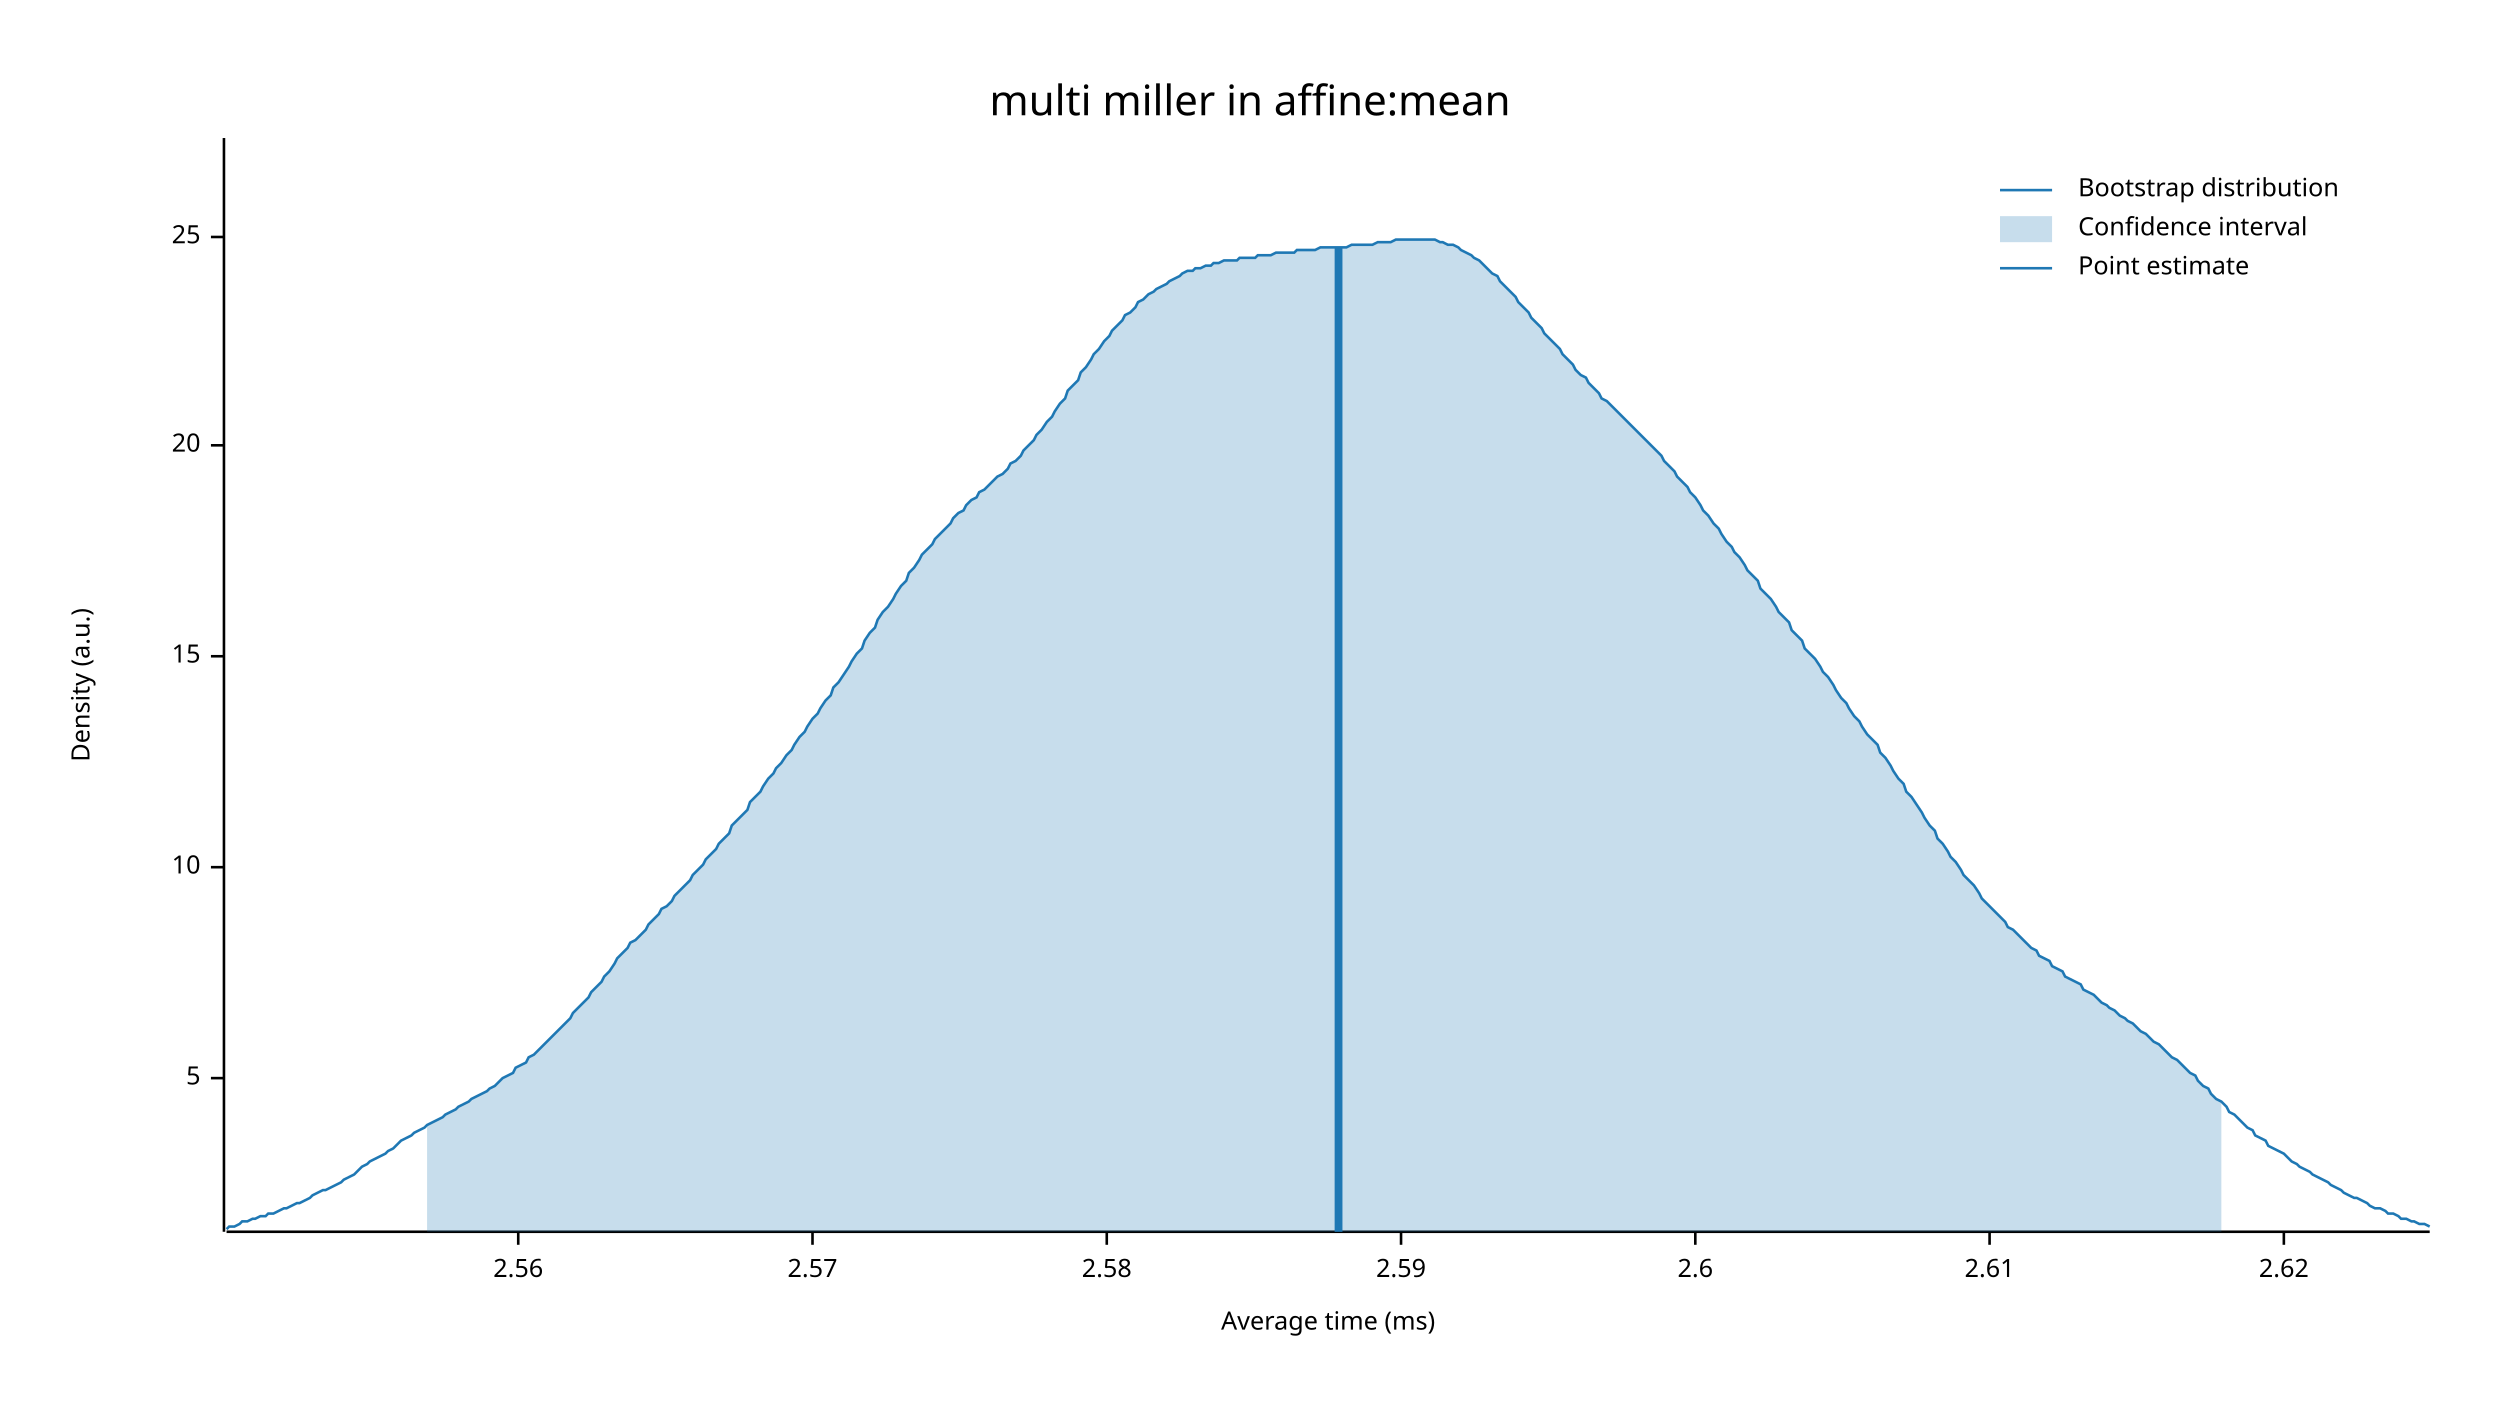
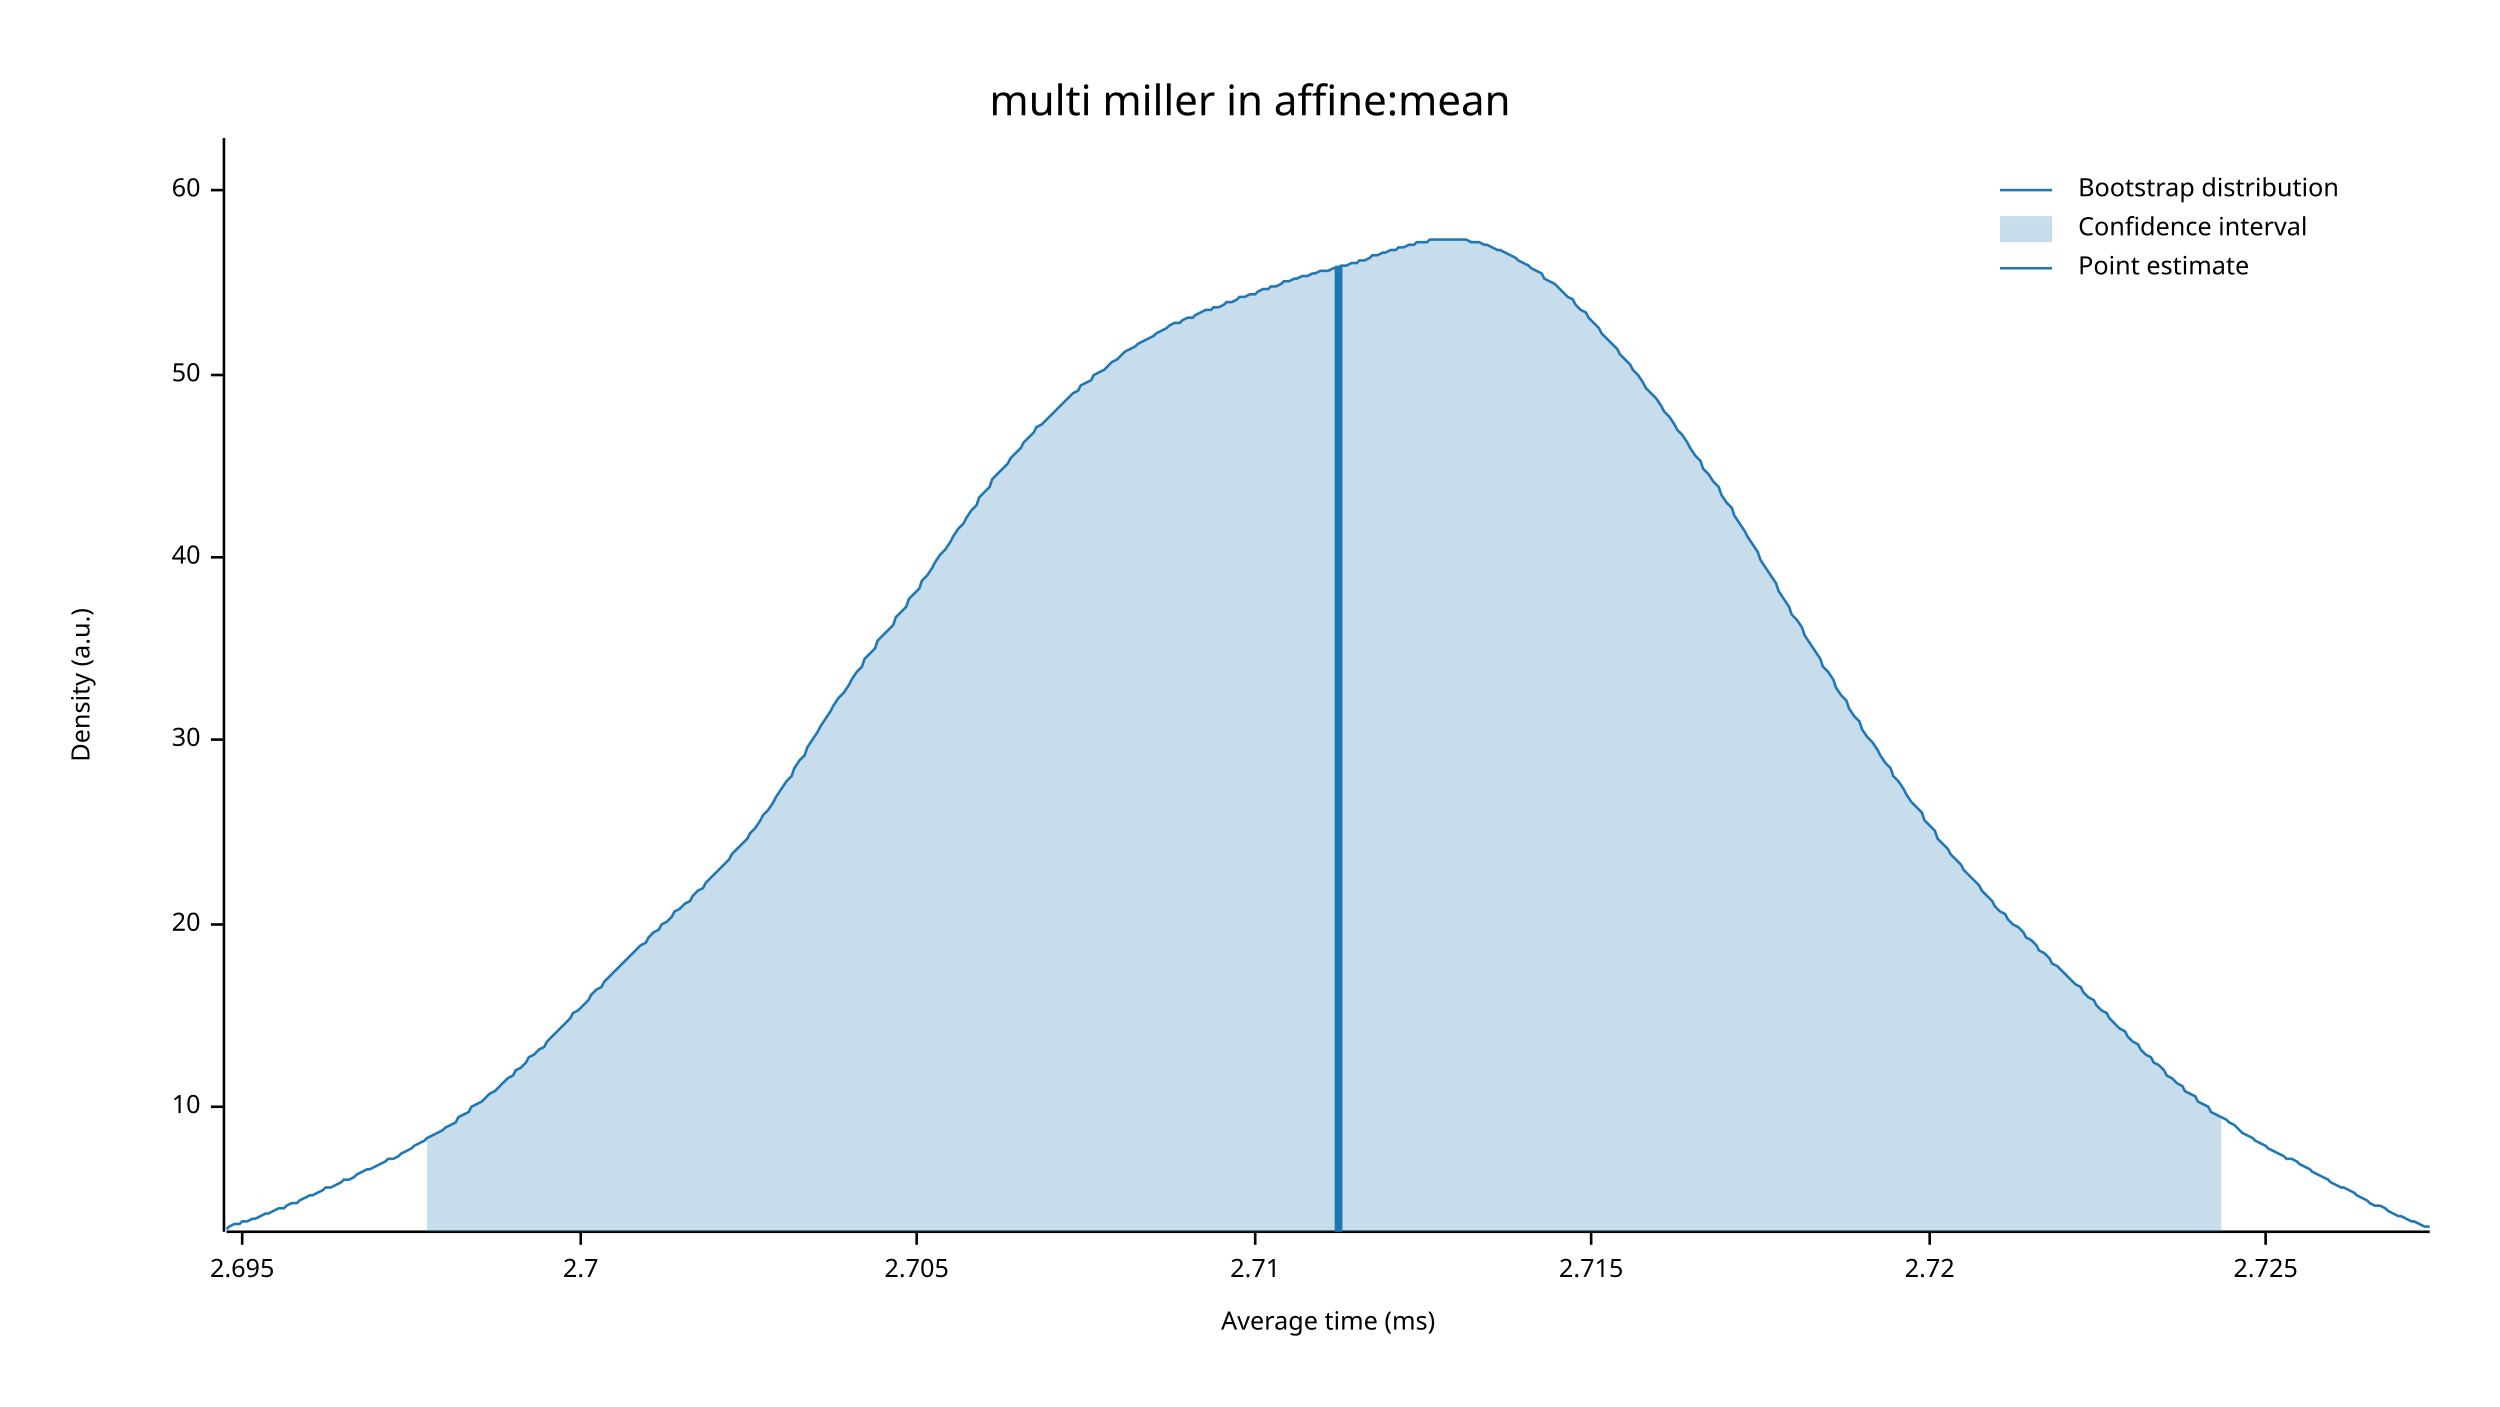
<svg xmlns="http://www.w3.org/2000/svg" width="960" height="540" viewBox="0 0 960 540">
  <text x="480" y="32" dy="0.76em" text-anchor="middle" font-family="sans-serif" font-size="16.129" opacity="1" fill="#000000">
multi miller in affine:mean
</text>
  <text x="27" y="263" dy="0.76em" text-anchor="middle" font-family="sans-serif" font-size="9.677" opacity="1" fill="#000000" transform="rotate(270, 27, 263)">
Density (a.u.)
</text>
  <text x="510" y="513" dy="-0.5ex" text-anchor="middle" font-family="sans-serif" font-size="9.677" opacity="1" fill="#000000">
Average time (ms)
</text>
  <polyline fill="none" opacity="1" stroke="#000000" stroke-width="1" points="86,53 86,473 " />
-   <text x="77" y="414" dy="0.5ex" text-anchor="end" font-family="sans-serif" font-size="9.677" opacity="1" fill="#000000">
- 5
- </text>
-   <polyline fill="none" opacity="1" stroke="#000000" stroke-width="1" points="81,414 86,414 " />
-   <text x="77" y="333" dy="0.5ex" text-anchor="end" font-family="sans-serif" font-size="9.677" opacity="1" fill="#000000">
+   <text x="77" y="425" dy="0.5ex" text-anchor="end" font-family="sans-serif" font-size="9.677" opacity="1" fill="#000000">
10
</text>
-   <polyline fill="none" opacity="1" stroke="#000000" stroke-width="1" points="81,333 86,333 " />
-   <text x="77" y="252" dy="0.5ex" text-anchor="end" font-family="sans-serif" font-size="9.677" opacity="1" fill="#000000">
- 15
- </text>
-   <polyline fill="none" opacity="1" stroke="#000000" stroke-width="1" points="81,252 86,252 " />
-   <text x="77" y="171" dy="0.5ex" text-anchor="end" font-family="sans-serif" font-size="9.677" opacity="1" fill="#000000">
+   <polyline fill="none" opacity="1" stroke="#000000" stroke-width="1" points="81,425 86,425 " />
+   <text x="77" y="355" dy="0.5ex" text-anchor="end" font-family="sans-serif" font-size="9.677" opacity="1" fill="#000000">
20
</text>
-   <polyline fill="none" opacity="1" stroke="#000000" stroke-width="1" points="81,171 86,171 " />
-   <text x="77" y="91" dy="0.5ex" text-anchor="end" font-family="sans-serif" font-size="9.677" opacity="1" fill="#000000">
- 25
+   <polyline fill="none" opacity="1" stroke="#000000" stroke-width="1" points="81,355 86,355 " />
+   <text x="77" y="284" dy="0.5ex" text-anchor="end" font-family="sans-serif" font-size="9.677" opacity="1" fill="#000000">
+ 30
</text>
-   <polyline fill="none" opacity="1" stroke="#000000" stroke-width="1" points="81,91 86,91 " />
+   <polyline fill="none" opacity="1" stroke="#000000" stroke-width="1" points="81,284 86,284 " />
+   <text x="77" y="214" dy="0.5ex" text-anchor="end" font-family="sans-serif" font-size="9.677" opacity="1" fill="#000000">
+ 40
+ </text>
+   <polyline fill="none" opacity="1" stroke="#000000" stroke-width="1" points="81,214 86,214 " />
+   <text x="77" y="144" dy="0.5ex" text-anchor="end" font-family="sans-serif" font-size="9.677" opacity="1" fill="#000000">
+ 50
+ </text>
+   <polyline fill="none" opacity="1" stroke="#000000" stroke-width="1" points="81,144 86,144 " />
+   <text x="77" y="73" dy="0.5ex" text-anchor="end" font-family="sans-serif" font-size="9.677" opacity="1" fill="#000000">
+ 60
+ </text>
+   <polyline fill="none" opacity="1" stroke="#000000" stroke-width="1" points="81,73 86,73 " />
  <polyline fill="none" opacity="1" stroke="#000000" stroke-width="1" points="87,473 933,473 " />
-   <text x="199" y="483" dy="0.76em" text-anchor="middle" font-family="sans-serif" font-size="9.677" opacity="1" fill="#000000">
- 2.56
+   <text x="93" y="483" dy="0.76em" text-anchor="middle" font-family="sans-serif" font-size="9.677" opacity="1" fill="#000000">
+ 2.695
</text>
-   <polyline fill="none" opacity="1" stroke="#000000" stroke-width="1" points="199,473 199,478 " />
-   <text x="312" y="483" dy="0.76em" text-anchor="middle" font-family="sans-serif" font-size="9.677" opacity="1" fill="#000000">
- 2.57
+   <polyline fill="none" opacity="1" stroke="#000000" stroke-width="1" points="93,473 93,478 " />
+   <text x="223" y="483" dy="0.76em" text-anchor="middle" font-family="sans-serif" font-size="9.677" opacity="1" fill="#000000">
+ 2.7
</text>
-   <polyline fill="none" opacity="1" stroke="#000000" stroke-width="1" points="312,473 312,478 " />
-   <text x="425" y="483" dy="0.76em" text-anchor="middle" font-family="sans-serif" font-size="9.677" opacity="1" fill="#000000">
- 2.58
+   <polyline fill="none" opacity="1" stroke="#000000" stroke-width="1" points="223,473 223,478 " />
+   <text x="352" y="483" dy="0.76em" text-anchor="middle" font-family="sans-serif" font-size="9.677" opacity="1" fill="#000000">
+ 2.705
</text>
-   <polyline fill="none" opacity="1" stroke="#000000" stroke-width="1" points="425,473 425,478 " />
-   <text x="538" y="483" dy="0.76em" text-anchor="middle" font-family="sans-serif" font-size="9.677" opacity="1" fill="#000000">
- 2.59
+   <polyline fill="none" opacity="1" stroke="#000000" stroke-width="1" points="352,473 352,478 " />
+   <text x="482" y="483" dy="0.76em" text-anchor="middle" font-family="sans-serif" font-size="9.677" opacity="1" fill="#000000">
+ 2.71
</text>
-   <polyline fill="none" opacity="1" stroke="#000000" stroke-width="1" points="538,473 538,478 " />
-   <text x="651" y="483" dy="0.76em" text-anchor="middle" font-family="sans-serif" font-size="9.677" opacity="1" fill="#000000">
- 2.6
+   <polyline fill="none" opacity="1" stroke="#000000" stroke-width="1" points="482,473 482,478 " />
+   <text x="611" y="483" dy="0.76em" text-anchor="middle" font-family="sans-serif" font-size="9.677" opacity="1" fill="#000000">
+ 2.715
</text>
-   <polyline fill="none" opacity="1" stroke="#000000" stroke-width="1" points="651,473 651,478 " />
-   <text x="764" y="483" dy="0.76em" text-anchor="middle" font-family="sans-serif" font-size="9.677" opacity="1" fill="#000000">
- 2.61
+   <polyline fill="none" opacity="1" stroke="#000000" stroke-width="1" points="611,473 611,478 " />
+   <text x="741" y="483" dy="0.76em" text-anchor="middle" font-family="sans-serif" font-size="9.677" opacity="1" fill="#000000">
+ 2.72
</text>
-   <polyline fill="none" opacity="1" stroke="#000000" stroke-width="1" points="764,473 764,478 " />
-   <text x="877" y="483" dy="0.76em" text-anchor="middle" font-family="sans-serif" font-size="9.677" opacity="1" fill="#000000">
- 2.62
+   <polyline fill="none" opacity="1" stroke="#000000" stroke-width="1" points="741,473 741,478 " />
+   <text x="870" y="483" dy="0.76em" text-anchor="middle" font-family="sans-serif" font-size="9.677" opacity="1" fill="#000000">
+ 2.725
</text>
-   <polyline fill="none" opacity="1" stroke="#000000" stroke-width="1" points="877,473 877,478 " />
-   <polyline fill="none" opacity="1" stroke="#1F78B4" stroke-width="1" points="87,472 88,471 90,471 92,470 93,469 95,469 97,468 98,468 100,467 102,467 103,466 105,466 107,465 109,464 110,464 112,463 114,462 115,462 117,461 119,460 120,459 122,458 124,457 125,457 127,456 129,455 131,454 132,453 134,452 136,451 137,450 139,448 141,447 142,446 144,445 146,444 148,443 149,442 151,441 153,439 154,438 156,437 158,436 159,435 161,434 163,433 164,432 166,431 168,430 170,429 171,428 173,427 175,426 176,425 178,424 180,423 181,422 183,421 185,420 187,419 188,418 190,417 192,415 193,414 195,413 197,412 198,410 200,409 202,408 203,406 205,405 207,403 209,401 210,400 212,398 214,396 215,395 217,393 219,391 220,389 222,387 224,385 226,383 227,381 229,379 231,377 232,375 234,373 236,370 237,368 239,366 241,364 242,362 244,361 246,359 248,357 249,355 251,353 253,351 254,349 256,348 258,346 259,344 261,342 263,340 265,338 266,336 268,334 270,332 271,330 273,328 275,326 276,324 278,322 280,320 281,317 283,315 285,313 287,311 288,308 290,306 292,304 293,302 295,299 297,297 298,295 300,293 302,290 304,288 305,286 307,283 309,281 310,279 312,276 314,274 315,272 317,269 319,267 320,264 322,262 324,259 326,256 327,254 329,251 331,249 332,246 334,243 336,241 337,238 339,235 341,233 343,230 344,228 346,225 348,223 349,220 351,218 353,215 354,213 356,211 358,209 359,207 361,205 363,203 365,201 366,199 368,197 370,196 371,194 373,192 375,191 376,189 378,188 380,186 381,185 383,183 385,182 387,180 388,178 390,177 392,175 393,173 395,171 397,169 398,167 400,165 402,162 404,160 405,158 407,155 409,153 410,150 412,148 414,146 415,143 417,141 419,138 420,136 422,134 424,131 426,129 427,127 429,125 431,123 432,121 434,120 436,118 437,116 439,115 441,113 443,112 444,111 446,110 448,109 449,108 451,107 453,106 454,105 456,104 458,104 459,103 461,103 463,102 465,102 466,101 468,101 470,100 471,100 473,100 475,100 476,99 478,99 480,99 482,99 483,98 485,98 487,98 488,98 490,97 492,97 493,97 495,97 497,97 498,96 500,96 502,96 504,96 505,96 507,95 509,95 510,95 512,95 514,95 515,95 517,95 519,94 521,94 522,94 524,94 526,94 527,94 529,93 531,93 532,93 534,93 536,92 537,92 539,92 541,92 543,92 544,92 546,92 548,92 549,92 551,92 553,93 554,93 556,94 558,94 560,95 561,96 563,97 565,98 566,99 568,100 570,102 571,103 573,105 575,106 576,108 578,110 580,112 582,114 583,116 585,118 587,120 588,122 590,124 592,126 593,128 595,130 597,132 599,134 600,136 602,138 604,140 605,142 607,144 609,145 610,147 612,149 614,151 615,153 617,154 619,156 621,158 622,159 624,161 626,163 627,164 629,166 631,168 632,169 634,171 636,173 638,175 639,177 641,179 643,181 644,183 646,185 648,187 649,189 651,191 653,194 654,196 656,198 658,201 660,203 661,205 663,208 665,210 666,212 668,214 670,217 671,219 673,221 675,223 676,226 678,228 680,230 682,233 683,235 685,237 687,239 688,242 690,244 692,246 693,249 695,251 697,253 699,256 700,258 702,260 704,263 705,265 707,268 709,270 710,272 712,275 714,277 715,279 717,282 719,284 721,286 722,289 724,291 726,294 727,296 729,299 731,301 732,304 734,306 736,309 738,312 739,314 741,317 743,319 744,322 746,324 748,327 749,329 751,331 753,334 754,336 756,338 758,340 760,343 761,345 763,347 765,349 766,350 768,352 770,354 771,356 773,357 775,359 777,361 778,362 780,364 782,365 783,367 785,368 787,369 788,371 790,372 792,373 793,375 795,376 797,377 799,378 800,380 802,381 804,382 805,383 807,385 809,386 810,387 812,388 814,390 816,391 817,392 819,393 821,395 822,396 824,397 826,399 827,400 829,401 831,403 832,404 834,406 836,407 838,409 839,410 841,412 843,413 844,415 846,417 848,418 849,420 851,422 853,423 855,425 856,427 858,428 860,430 861,431 863,433 865,434 866,436 868,437 870,438 871,440 873,441 875,442 877,443 878,444 880,446 882,447 883,448 885,449 887,450 888,451 890,452 892,453 894,454 895,455 897,456 899,457 900,458 902,459 904,460 905,460 907,461 909,462 910,463 912,464 914,464 916,465 917,466 919,466 921,467 922,468 924,468 926,469 927,469 929,470 931,470 933,471 " />
-   <polygon opacity="0.25" fill="#1F78B4" points="164,432 166,431 168,430 170,429 171,428 173,427 175,426 176,425 178,424 180,423 181,422 183,421 185,420 187,419 188,418 190,417 192,415 193,414 195,413 197,412 198,410 200,409 202,408 203,406 205,405 207,403 209,401 210,400 212,398 214,396 215,395 217,393 219,391 220,389 222,387 224,385 226,383 227,381 229,379 231,377 232,375 234,373 236,370 237,368 239,366 241,364 242,362 244,361 246,359 248,357 249,355 251,353 253,351 254,349 256,348 258,346 259,344 261,342 263,340 265,338 266,336 268,334 270,332 271,330 273,328 275,326 276,324 278,322 280,320 281,317 283,315 285,313 287,311 288,308 290,306 292,304 293,302 295,299 297,297 298,295 300,293 302,290 304,288 305,286 307,283 309,281 310,279 312,276 314,274 315,272 317,269 319,267 320,264 322,262 324,259 326,256 327,254 329,251 331,249 332,246 334,243 336,241 337,238 339,235 341,233 343,230 344,228 346,225 348,223 349,220 351,218 353,215 354,213 356,211 358,209 359,207 361,205 363,203 365,201 366,199 368,197 370,196 371,194 373,192 375,191 376,189 378,188 380,186 381,185 383,183 385,182 387,180 388,178 390,177 392,175 393,173 395,171 397,169 398,167 400,165 402,162 404,160 405,158 407,155 409,153 410,150 412,148 414,146 415,143 417,141 419,138 420,136 422,134 424,131 426,129 427,127 429,125 431,123 432,121 434,120 436,118 437,116 439,115 441,113 443,112 444,111 446,110 448,109 449,108 451,107 453,106 454,105 456,104 458,104 459,103 461,103 463,102 465,102 466,101 468,101 470,100 471,100 473,100 475,100 476,99 478,99 480,99 482,99 483,98 485,98 487,98 488,98 490,97 492,97 493,97 495,97 497,97 498,96 500,96 502,96 504,96 505,96 507,95 509,95 510,95 512,95 514,95 515,95 517,95 519,94 521,94 522,94 524,94 526,94 527,94 529,93 531,93 532,93 534,93 536,92 537,92 539,92 541,92 543,92 544,92 546,92 548,92 549,92 551,92 553,93 554,93 556,94 558,94 560,95 561,96 563,97 565,98 566,99 568,100 570,102 571,103 573,105 575,106 576,108 578,110 580,112 582,114 583,116 585,118 587,120 588,122 590,124 592,126 593,128 595,130 597,132 599,134 600,136 602,138 604,140 605,142 607,144 609,145 610,147 612,149 614,151 615,153 617,154 619,156 621,158 622,159 624,161 626,163 627,164 629,166 631,168 632,169 634,171 636,173 638,175 639,177 641,179 643,181 644,183 646,185 648,187 649,189 651,191 653,194 654,196 656,198 658,201 660,203 661,205 663,208 665,210 666,212 668,214 670,217 671,219 673,221 675,223 676,226 678,228 680,230 682,233 683,235 685,237 687,239 688,242 690,244 692,246 693,249 695,251 697,253 699,256 700,258 702,260 704,263 705,265 707,268 709,270 710,272 712,275 714,277 715,279 717,282 719,284 721,286 722,289 724,291 726,294 727,296 729,299 731,301 732,304 734,306 736,309 738,312 739,314 741,317 743,319 744,322 746,324 748,327 749,329 751,331 753,334 754,336 756,338 758,340 760,343 761,345 763,347 765,349 766,350 768,352 770,354 771,356 773,357 775,359 777,361 778,362 780,364 782,365 783,367 785,368 787,369 788,371 790,372 792,373 793,375 795,376 797,377 799,378 800,380 802,381 804,382 805,383 807,385 809,386 810,387 812,388 814,390 816,391 817,392 819,393 821,395 822,396 824,397 826,399 827,400 829,401 831,403 832,404 834,406 836,407 838,409 839,410 841,412 843,413 844,415 846,417 848,418 849,420 851,422 853,423 853,473 164,473 " />
-   <polyline fill="none" opacity="1" stroke="#1F78B4" stroke-width="3" points="514,473 514,95 " />
+   <polyline fill="none" opacity="1" stroke="#000000" stroke-width="1" points="870,473 870,478 " />
+   <polyline fill="none" opacity="1" stroke="#1F78B4" stroke-width="1" points="87,472 88,471 90,470 92,470 93,469 95,469 97,468 98,468 100,467 102,466 103,466 105,465 107,464 109,464 110,463 112,462 114,462 115,461 117,460 119,459 120,459 122,458 124,457 125,456 127,456 129,455 131,454 132,453 134,453 136,452 137,451 139,450 141,449 142,449 144,448 146,447 148,446 149,445 151,445 153,444 154,443 156,442 158,441 159,440 161,439 163,438 164,437 166,436 168,435 170,434 171,433 173,432 175,431 176,429 178,428 180,427 181,425 183,424 185,423 187,421 188,420 190,419 192,417 193,416 195,414 197,413 198,411 200,410 202,408 203,406 205,405 207,403 209,402 210,400 212,398 214,396 215,395 217,393 219,391 220,389 222,388 224,386 226,384 227,382 229,380 231,379 232,377 234,375 236,373 237,372 239,370 241,368 242,367 244,365 246,363 248,362 249,360 251,358 253,357 254,355 256,354 258,352 259,350 261,349 263,347 265,346 266,344 268,342 270,341 271,339 273,337 275,335 276,334 278,332 280,330 281,328 283,326 285,324 287,322 288,320 290,318 292,315 293,313 295,311 297,308 298,306 300,303 302,300 304,298 305,295 307,292 309,290 310,287 312,284 314,281 315,279 317,276 319,273 320,271 322,268 324,266 326,263 327,261 329,258 331,256 332,253 334,251 336,249 337,246 339,244 341,242 343,240 344,237 346,235 348,233 349,230 351,228 353,226 354,223 356,221 358,218 359,216 361,213 363,211 365,208 366,206 368,203 370,201 371,199 373,196 375,194 376,191 378,189 380,187 381,184 383,182 385,180 387,178 388,176 390,174 392,172 393,170 395,168 397,166 398,164 400,163 402,161 404,159 405,158 407,156 409,154 410,153 412,151 414,150 415,148 417,147 419,146 420,144 422,143 424,142 426,140 427,139 429,138 431,136 432,135 434,134 436,133 437,132 439,131 441,130 443,129 444,128 446,127 448,126 449,125 451,124 453,124 454,123 456,122 458,122 459,121 461,120 463,119 465,119 466,118 468,118 470,117 471,116 473,116 475,115 476,114 478,114 480,113 482,113 483,112 485,111 487,111 488,110 490,110 492,109 493,108 495,108 497,107 498,107 500,106 502,106 504,105 505,105 507,104 509,104 510,104 512,103 514,103 515,102 517,102 519,101 521,101 522,100 524,100 526,99 527,98 529,98 531,97 532,97 534,96 536,96 537,95 539,95 541,94 543,94 544,93 546,93 548,93 549,92 551,92 553,92 554,92 556,92 558,92 560,92 561,92 563,92 565,93 566,93 568,93 570,94 571,94 573,95 575,96 576,96 578,97 580,98 582,99 583,100 585,101 587,102 588,103 590,104 592,105 593,107 595,108 597,109 599,111 600,112 602,114 604,115 605,117 607,119 609,120 610,122 612,124 614,126 615,128 617,130 619,132 621,134 622,136 624,138 626,140 627,142 629,144 631,147 632,149 634,151 636,153 638,156 639,158 641,160 643,163 644,165 646,167 648,170 649,172 651,175 653,177 654,180 656,182 658,185 660,187 661,190 663,193 665,195 666,198 668,201 670,204 671,206 673,209 675,212 676,215 678,218 680,221 682,224 683,227 685,230 687,233 688,236 690,238 692,241 693,244 695,247 697,250 699,253 700,256 702,258 704,261 705,264 707,267 709,269 710,272 712,275 714,277 715,280 717,283 719,285 721,288 722,290 724,293 726,295 727,298 729,300 731,303 732,305 734,308 736,310 738,312 739,315 741,317 743,319 744,322 746,324 748,326 749,328 751,330 753,332 754,334 756,336 758,338 760,340 761,342 763,344 765,346 766,348 768,350 770,351 771,353 773,355 775,356 777,358 778,360 780,361 782,363 783,365 785,366 787,368 788,370 790,371 792,373 793,374 795,376 797,378 799,379 800,381 802,383 804,384 805,386 807,388 809,389 810,391 812,393 814,395 816,396 817,398 819,400 821,401 822,403 824,405 826,406 827,408 829,409 831,411 832,413 834,414 836,416 838,417 839,419 841,420 843,421 844,423 846,424 848,425 849,427 851,428 853,429 855,430 856,431 858,432 860,434 861,435 863,436 865,437 866,438 868,439 870,440 871,441 873,442 875,443 877,444 878,445 880,445 882,446 883,447 885,448 887,449 888,450 890,451 892,452 894,453 895,454 897,455 899,456 900,456 902,457 904,458 905,459 907,460 909,461 910,462 912,463 914,463 916,464 917,465 919,466 921,467 922,467 924,468 926,469 927,469 929,470 931,471 933,471 " />
+   <polygon opacity="0.25" fill="#1F78B4" points="164,437 166,436 168,435 170,434 171,433 173,432 175,431 176,429 178,428 180,427 181,425 183,424 185,423 187,421 188,420 190,419 192,417 193,416 195,414 197,413 198,411 200,410 202,408 203,406 205,405 207,403 209,402 210,400 212,398 214,396 215,395 217,393 219,391 220,389 222,388 224,386 226,384 227,382 229,380 231,379 232,377 234,375 236,373 237,372 239,370 241,368 242,367 244,365 246,363 248,362 249,360 251,358 253,357 254,355 256,354 258,352 259,350 261,349 263,347 265,346 266,344 268,342 270,341 271,339 273,337 275,335 276,334 278,332 280,330 281,328 283,326 285,324 287,322 288,320 290,318 292,315 293,313 295,311 297,308 298,306 300,303 302,300 304,298 305,295 307,292 309,290 310,287 312,284 314,281 315,279 317,276 319,273 320,271 322,268 324,266 326,263 327,261 329,258 331,256 332,253 334,251 336,249 337,246 339,244 341,242 343,240 344,237 346,235 348,233 349,230 351,228 353,226 354,223 356,221 358,218 359,216 361,213 363,211 365,208 366,206 368,203 370,201 371,199 373,196 375,194 376,191 378,189 380,187 381,184 383,182 385,180 387,178 388,176 390,174 392,172 393,170 395,168 397,166 398,164 400,163 402,161 404,159 405,158 407,156 409,154 410,153 412,151 414,150 415,148 417,147 419,146 420,144 422,143 424,142 426,140 427,139 429,138 431,136 432,135 434,134 436,133 437,132 439,131 441,130 443,129 444,128 446,127 448,126 449,125 451,124 453,124 454,123 456,122 458,122 459,121 461,120 463,119 465,119 466,118 468,118 470,117 471,116 473,116 475,115 476,114 478,114 480,113 482,113 483,112 485,111 487,111 488,110 490,110 492,109 493,108 495,108 497,107 498,107 500,106 502,106 504,105 505,105 507,104 509,104 510,104 512,103 514,103 515,102 517,102 519,101 521,101 522,100 524,100 526,99 527,98 529,98 531,97 532,97 534,96 536,96 537,95 539,95 541,94 543,94 544,93 546,93 548,93 549,92 551,92 553,92 554,92 556,92 558,92 560,92 561,92 563,92 565,93 566,93 568,93 570,94 571,94 573,95 575,96 576,96 578,97 580,98 582,99 583,100 585,101 587,102 588,103 590,104 592,105 593,107 595,108 597,109 599,111 600,112 602,114 604,115 605,117 607,119 609,120 610,122 612,124 614,126 615,128 617,130 619,132 621,134 622,136 624,138 626,140 627,142 629,144 631,147 632,149 634,151 636,153 638,156 639,158 641,160 643,163 644,165 646,167 648,170 649,172 651,175 653,177 654,180 656,182 658,185 660,187 661,190 663,193 665,195 666,198 668,201 670,204 671,206 673,209 675,212 676,215 678,218 680,221 682,224 683,227 685,230 687,233 688,236 690,238 692,241 693,244 695,247 697,250 699,253 700,256 702,258 704,261 705,264 707,267 709,269 710,272 712,275 714,277 715,280 717,283 719,285 721,288 722,290 724,293 726,295 727,298 729,300 731,303 732,305 734,308 736,310 738,312 739,315 741,317 743,319 744,322 746,324 748,326 749,328 751,330 753,332 754,334 756,336 758,338 760,340 761,342 763,344 765,346 766,348 768,350 770,351 771,353 773,355 775,356 777,358 778,360 780,361 782,363 783,365 785,366 787,368 788,370 790,371 792,373 793,374 795,376 797,378 799,379 800,381 802,383 804,384 805,386 807,388 809,389 810,391 812,393 814,395 816,396 817,398 819,400 821,401 822,403 824,405 826,406 827,408 829,409 831,411 832,413 834,414 836,416 838,417 839,419 841,420 843,421 844,423 846,424 848,425 849,427 851,428 853,429 853,473 164,473 " />
+   <polyline fill="none" opacity="1" stroke="#1F78B4" stroke-width="3" points="514,473 514,102 " />
  <text x="798" y="68" dy="0.76em" text-anchor="start" font-family="sans-serif" font-size="9.677" opacity="1" fill="#000000">
Bootstrap distribution
</text>
  <text x="798" y="83" dy="0.76em" text-anchor="start" font-family="sans-serif" font-size="9.677" opacity="1" fill="#000000">
Confidence interval
</text>
  <text x="798" y="98" dy="0.76em" text-anchor="start" font-family="sans-serif" font-size="9.677" opacity="1" fill="#000000">
Point estimate
</text>
  <polyline fill="none" opacity="1" stroke="#1F78B4" stroke-width="1" points="768,73 788,73 " />
  <rect x="768" y="83" width="20" height="10" opacity="0.25" fill="#1F78B4" stroke="none" />
  <polyline fill="none" opacity="1" stroke="#1F78B4" stroke-width="1" points="768,103 788,103 " />
</svg>
